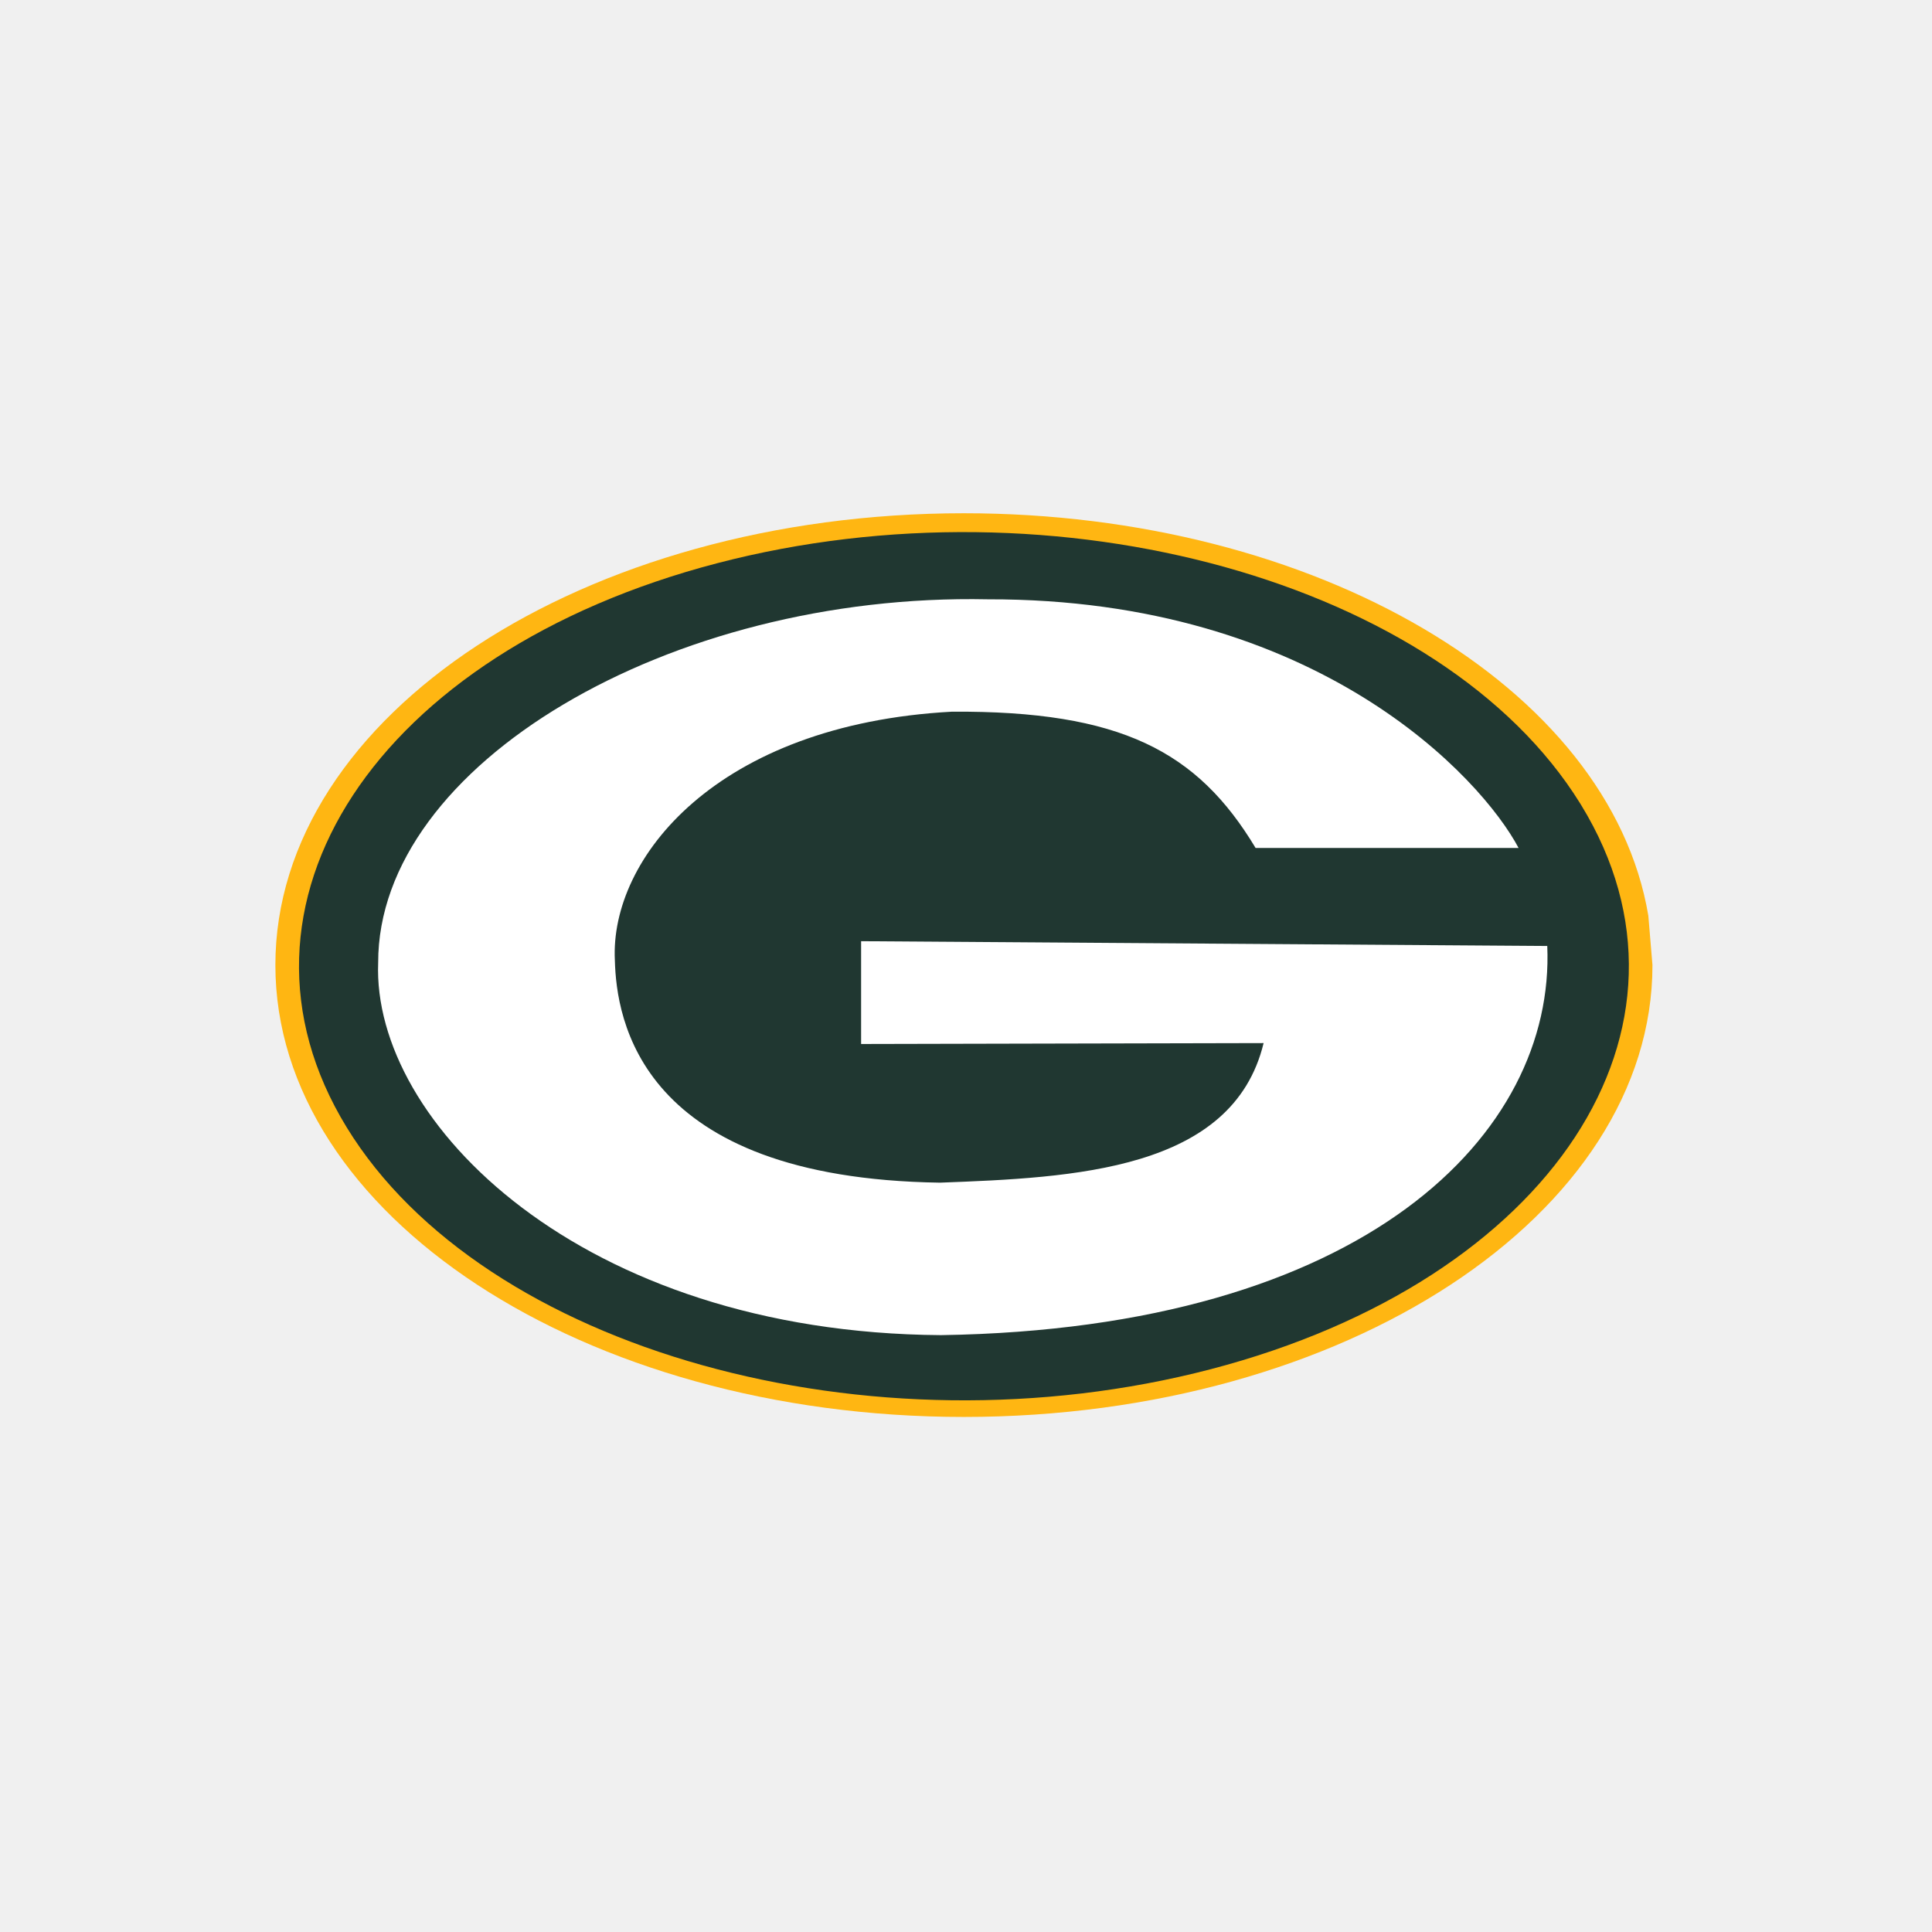
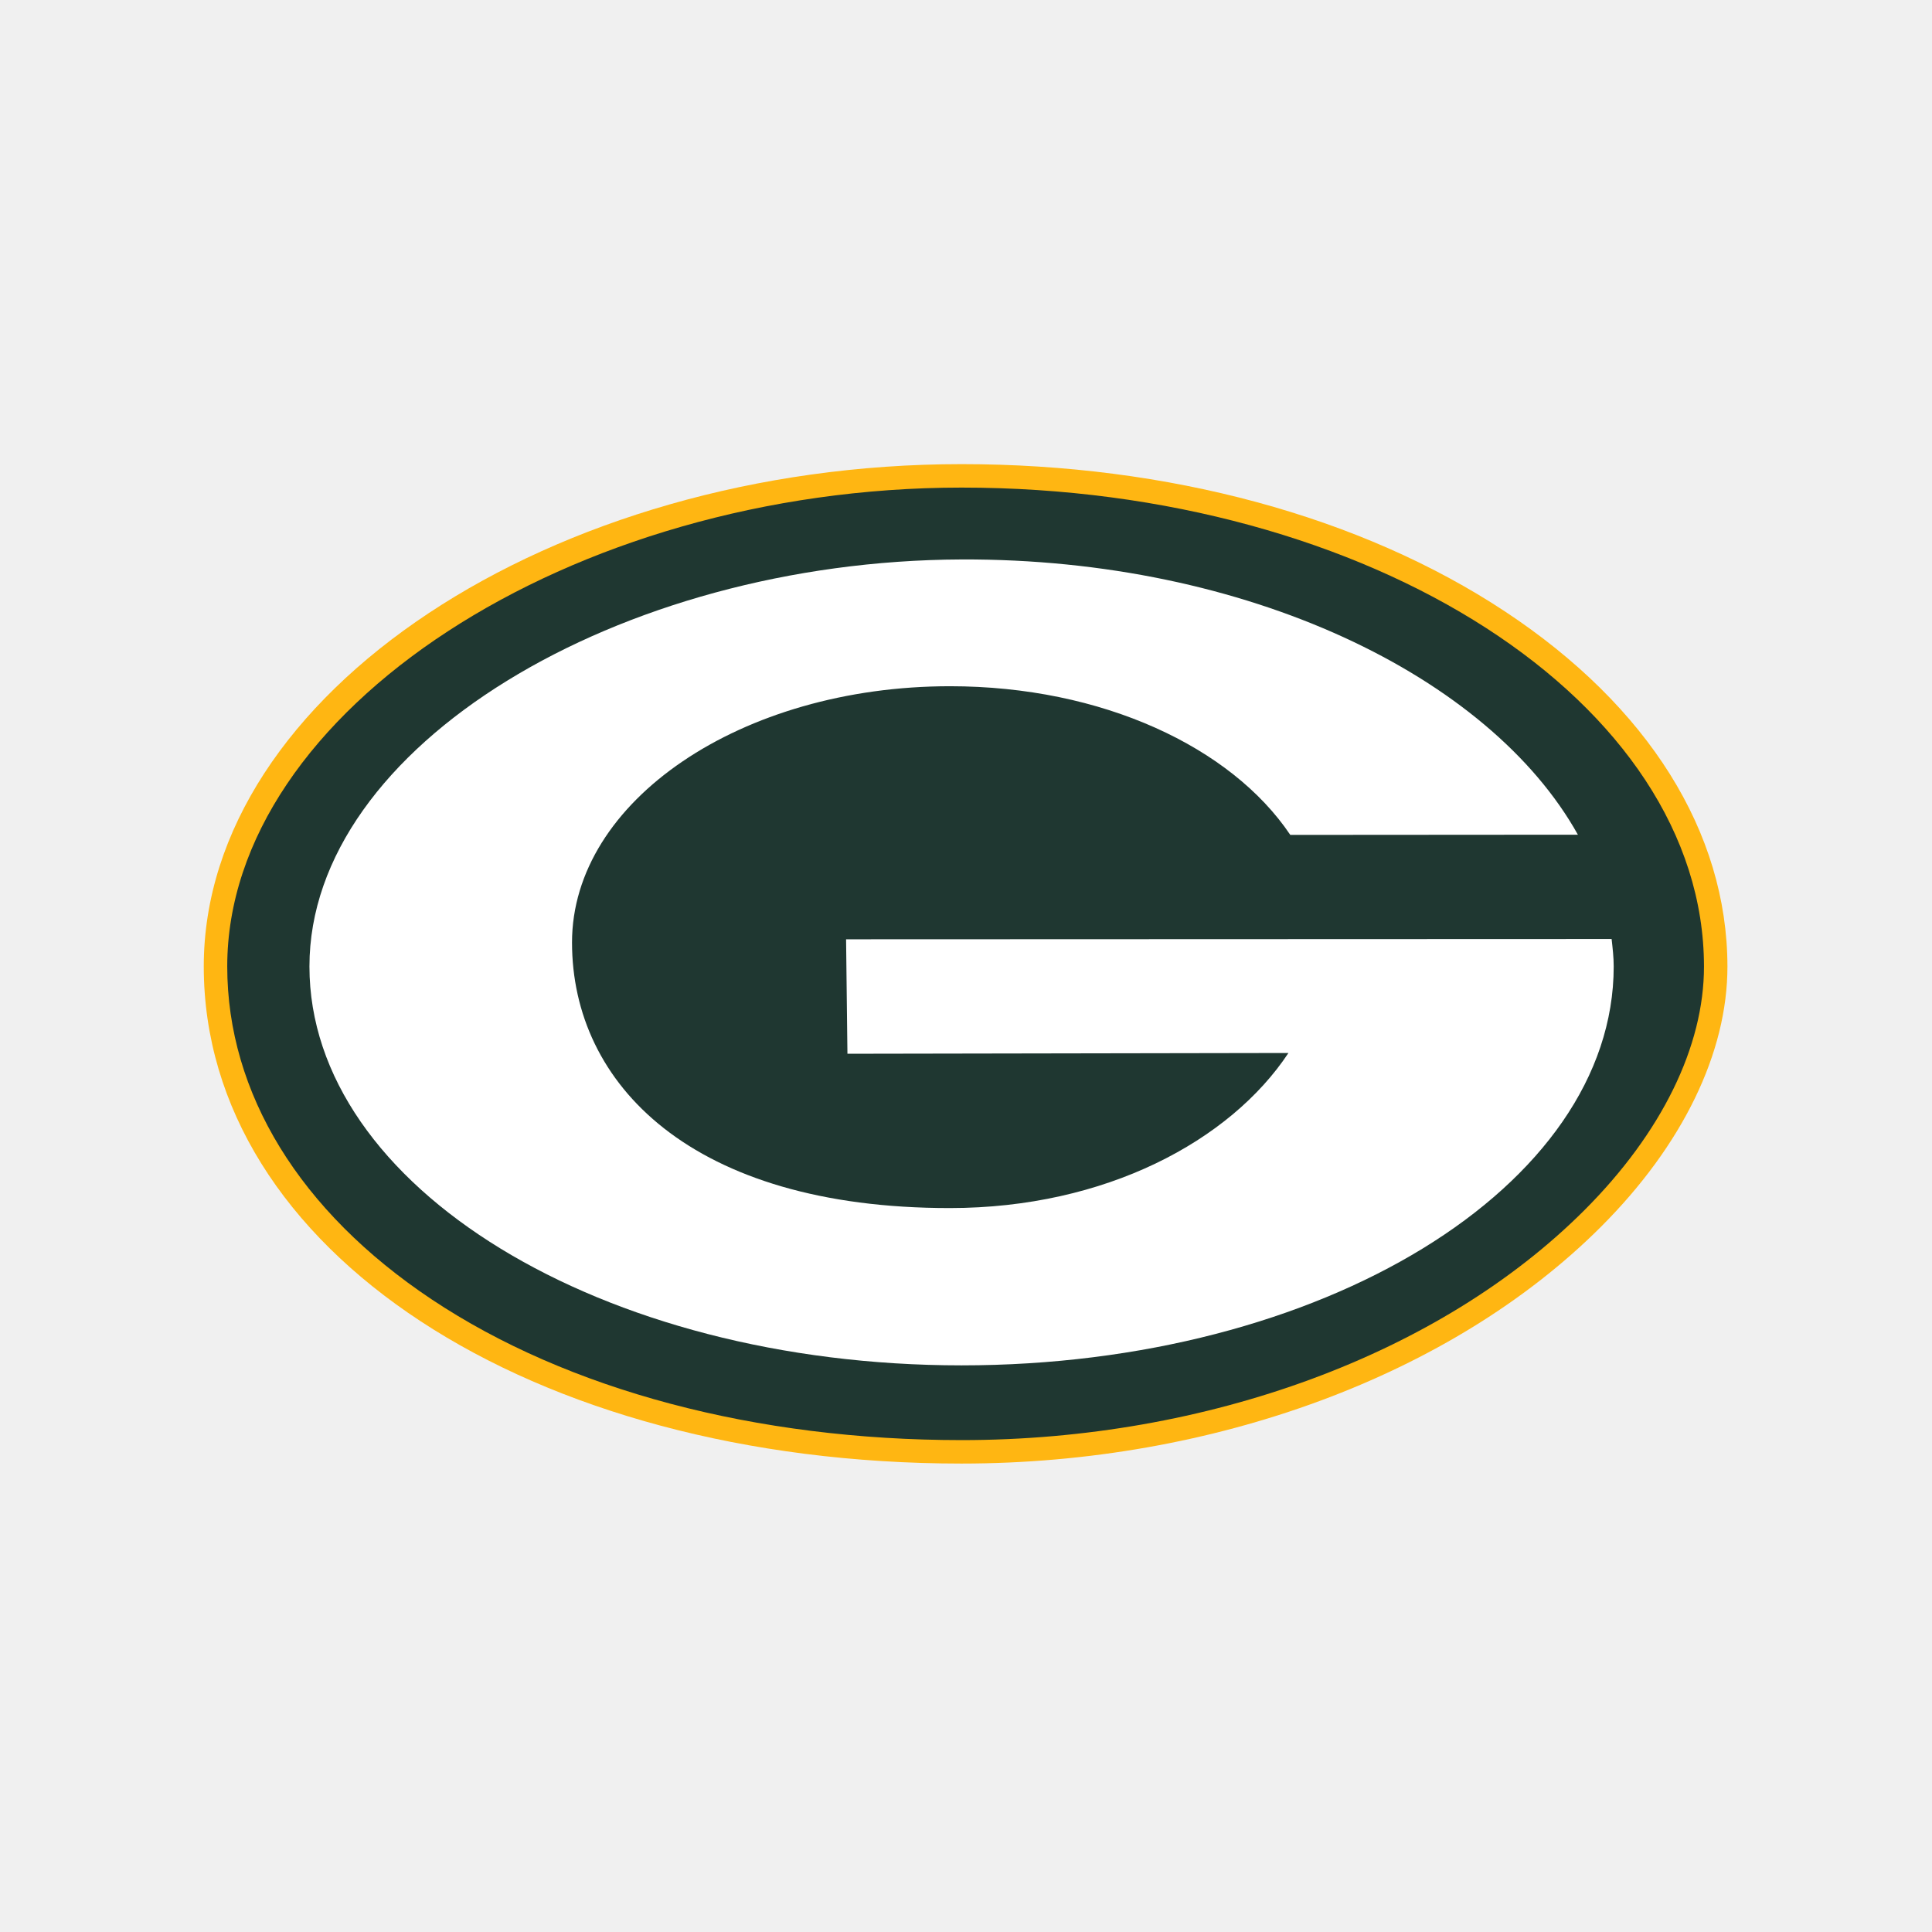
- <svg xmlns="http://www.w3.org/2000/svg" width="512px" height="512px" viewBox="0 0 512 512" version="1.1">
-   <defs />
-   <g id="NFL" stroke="none" stroke-width="1" fill="none" fill-rule="evenodd">
-     <g id="green-bay-packers">
-       <g id="svg" transform="translate(72, 136)">
-         <path d="M365.918,119.761 C365.918,185.895 284.223,239.506 183.449,239.506 C82.674,239.506 0.979,185.895 0.979,119.761 C0.979,53.627 82.674,0.016 183.449,0.016 C276.499,0.016 354.646,45.965 364.824,106.663" id="Fill-1" fill="#FFB612" />
-         <path d="M347.012,77.325 C383.16,136.302 339.235,203.241 248.904,226.841 C158.574,250.442 56.044,221.764 19.897,162.789 C-16.251,103.815 27.672,36.873 118.002,13.273 C208.041,-10.251 310.267,18.161 346.71,76.837" id="Fill-2" fill="#203731" />
-         <path d="M28.221,119.129 C28.133,66.687 105.483,21.08 189.783,22.825 C277.116,22.627 320.595,70.144 330.437,88.717 L260.743,88.717 C245.344,63.089 225,52.326 180.279,52.603 C117.895,55.971 89.588,91.471 90.945,118.495 C91.356,133.904 97.263,176.247 177.112,177.418 C212.447,176.088 254.67,174.263 262.869,140.431 L156.203,140.67 L156.203,113.426 L338.041,114.693 C340.174,164.375 289.842,216.119 177.335,217.826 C81.856,217.153 26.546,161.32 28.221,119.126 L28.221,119.129" id="Fill-3" fill="#FFFFFF" />
-       </g>
-     </g>
+ <svg xmlns="http://www.w3.org/2000/svg" width="512" height="512" viewBox="0 0 512 512">
+   <g fill-rule="nonzero" fill="none">
+     <path d="M254.824 123C145.969 123.01 54 183.965 54 256.117c0 75.107 86.336 131.742 200.824 131.742 66.816 0 130.164-23.463 169.461-62.76 21.631-21.626 33.526-46.128 33.503-68.982-.033-35.575-20.974-68.988-58.976-94.09C360.71 136.854 309.579 123 254.824 123" fill="#FFB612" />
+     <path d="M114.386 344.34c-34.93-23.28-54.165-54.615-54.165-88.226 0-67.594 90.933-126.888 194.604-126.898 108.424-.004 196.683 56.924 196.749 126.898.019 21.207-11.234 44.141-31.688 64.597-38.158 38.153-99.856 60.932-165.061 60.932-54.477 0-104.356-13.25-140.44-37.304" fill="#1F3731" />
+     <path d="M341.941 221.257c-15.633-23.265-49.864-39.4-90.172-39.4-55.323 0-100.178 30.405-100.178 67.907 0 37.497 31.66 70.423 100.178 70.385 41.145-.019 74.227-17.773 89.68-41.095l-116.87.203-.358-30.334 202.874-.075c.27 2.436.553 4.807.553 7.267 0 58.387-77.375 105.72-172.826 105.72-95.442 0-172.817-47.333-172.817-105.72 0-58.382 81.973-107.505 172.817-107.854 75.616-.293 139.895 30.928 163.336 72.944l-76.217.052z" fill="#FFF" />
  </g>
</svg>
